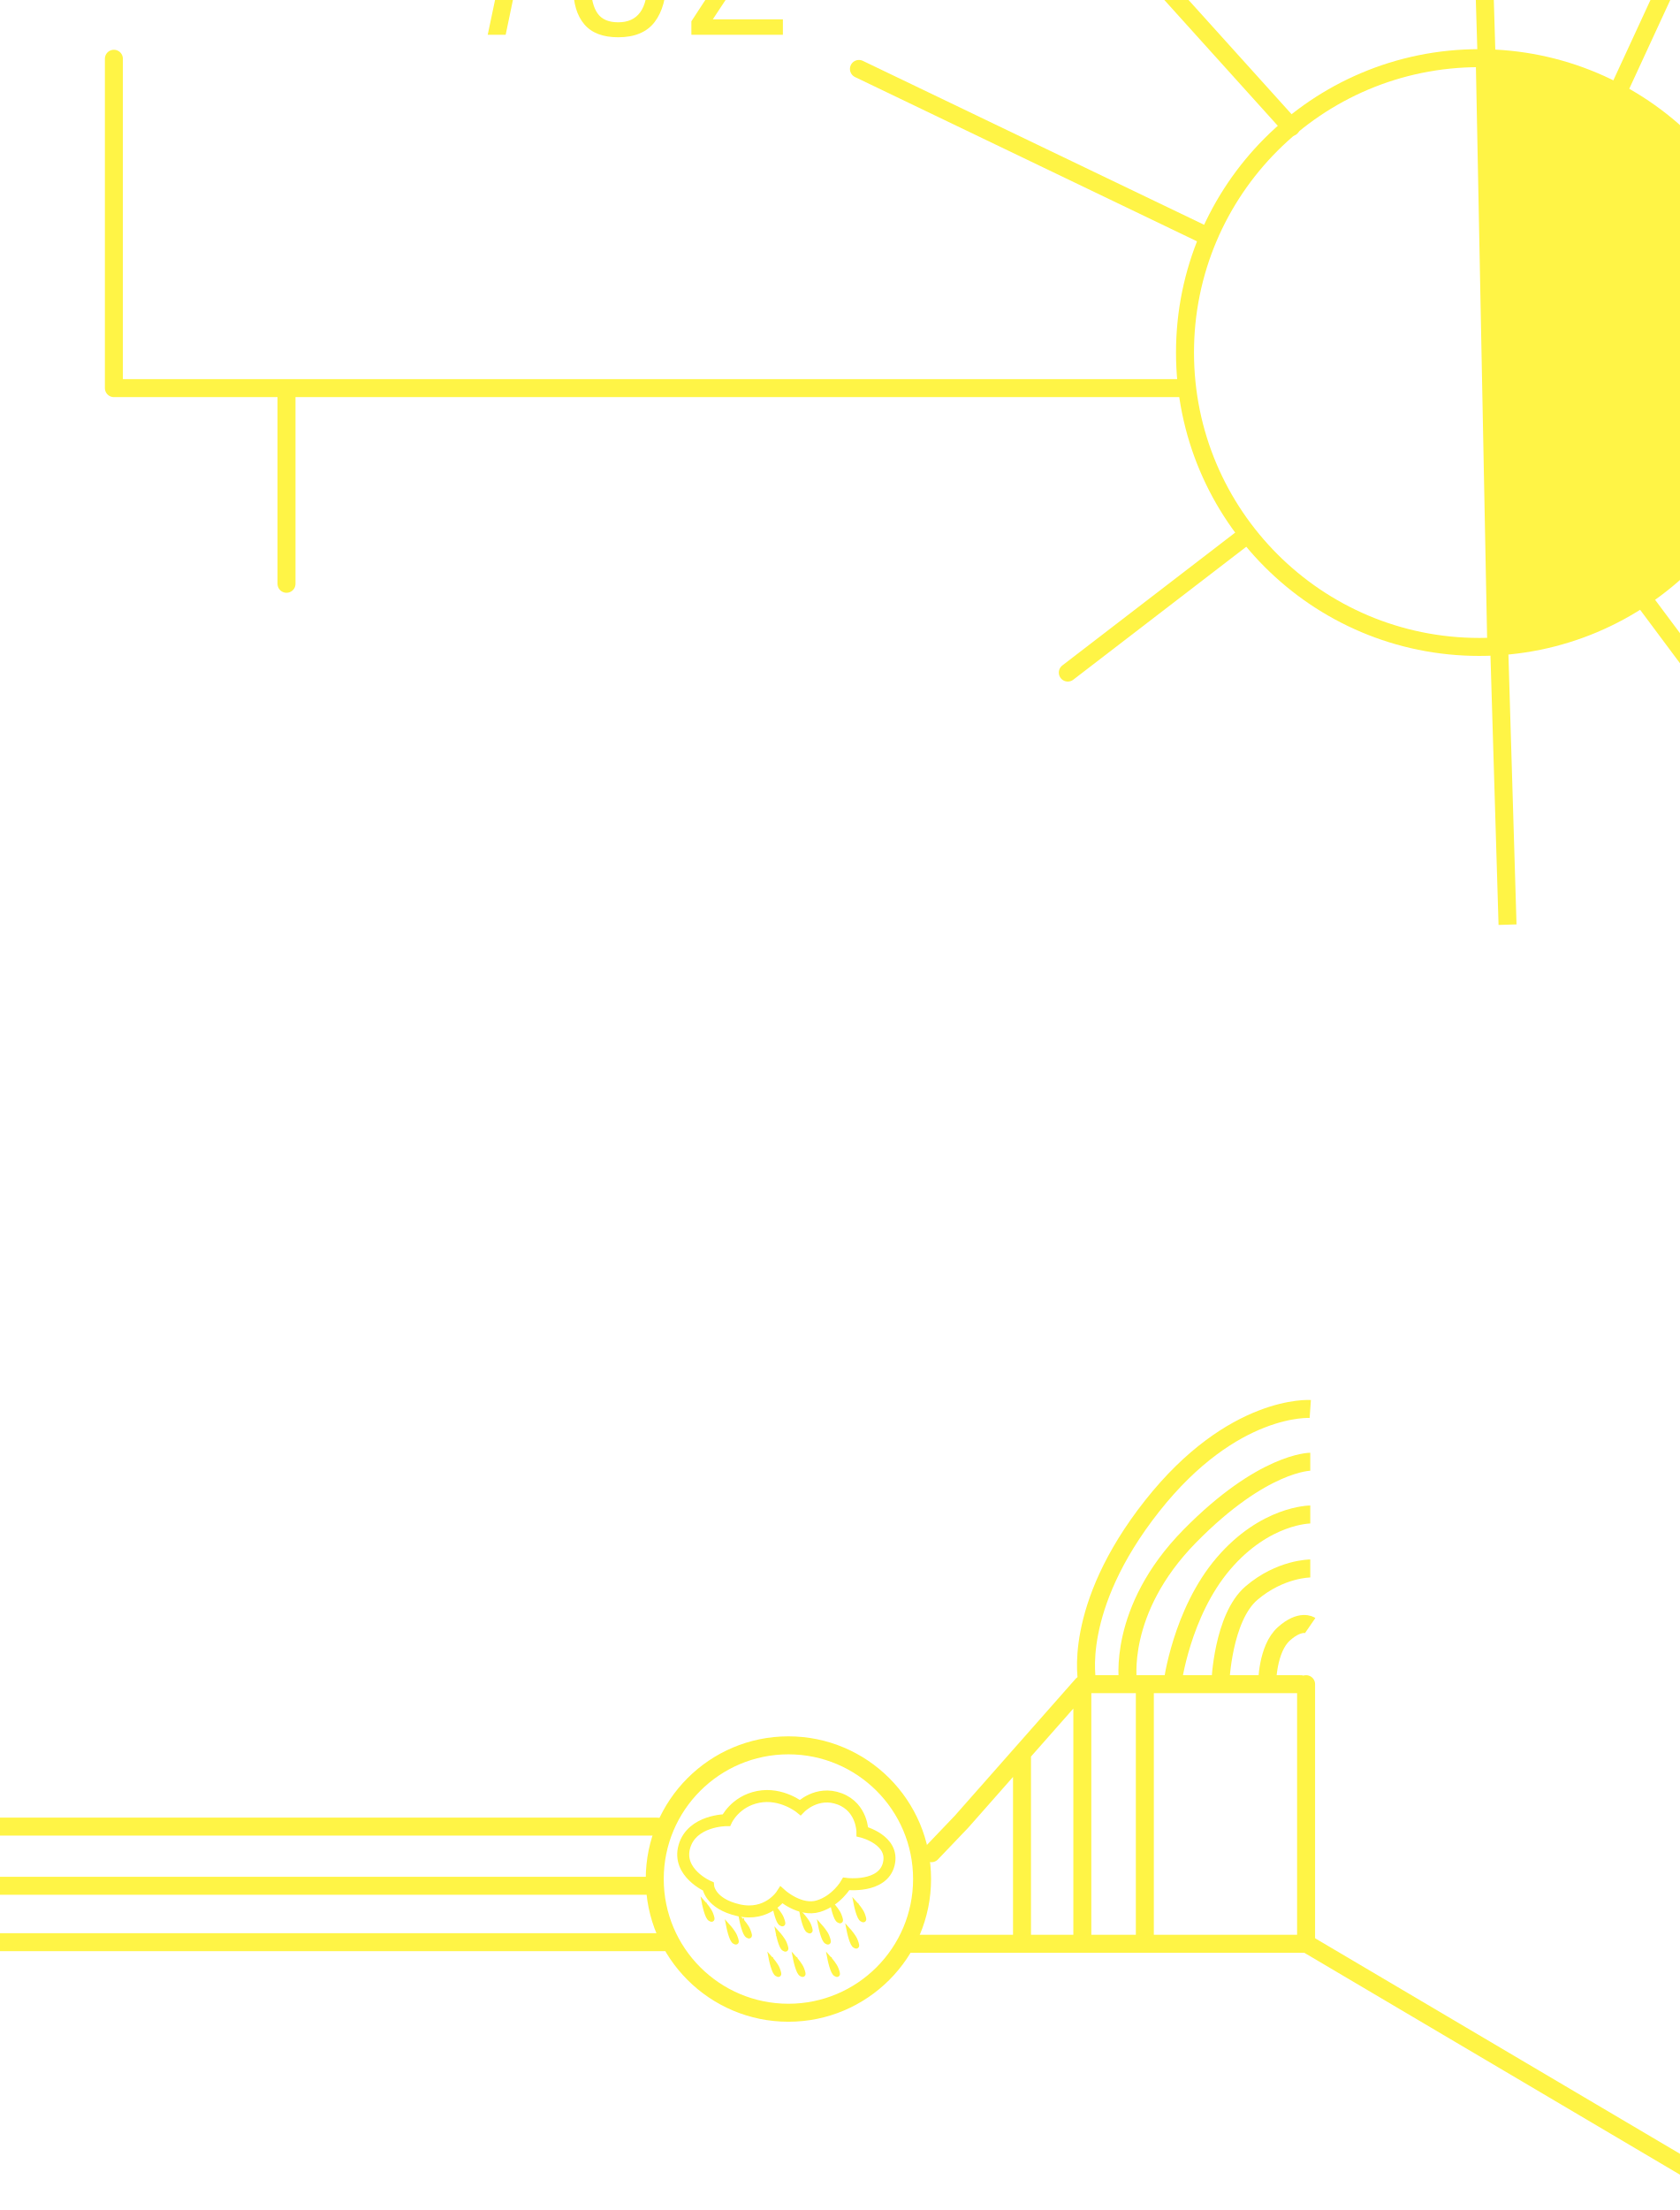
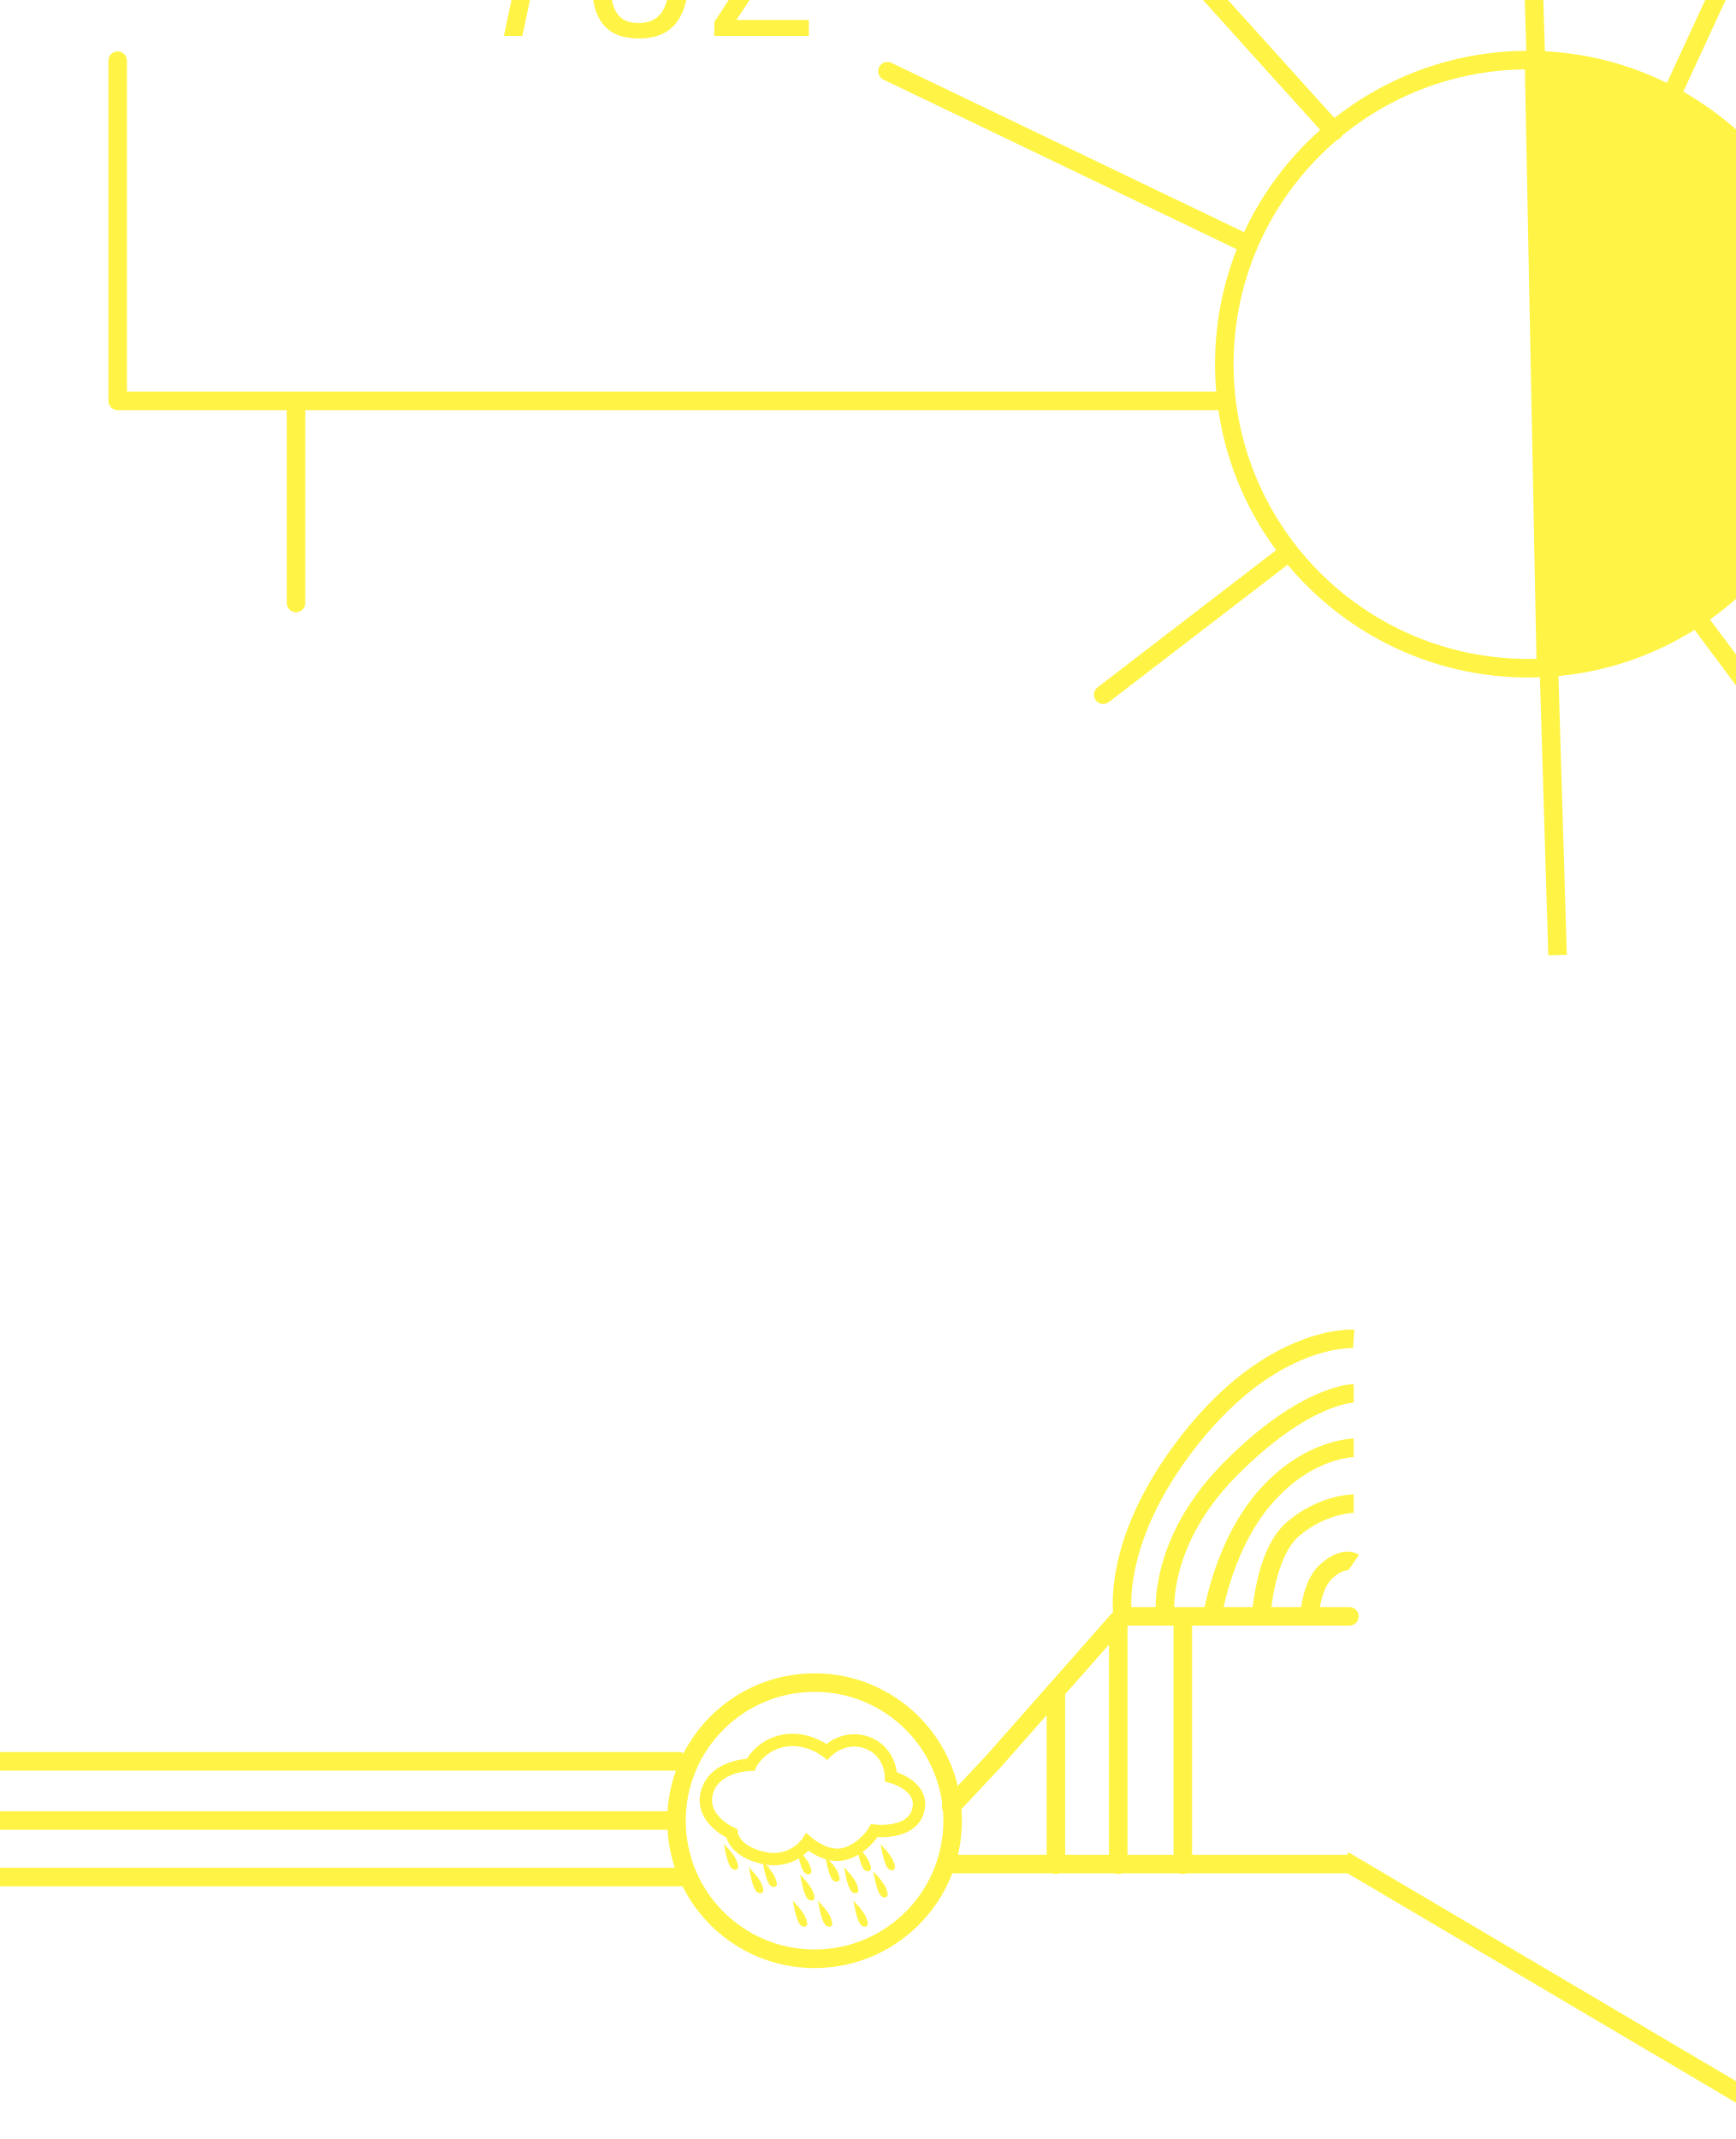
- <svg xmlns="http://www.w3.org/2000/svg" width="1401" height="1843" viewBox="0 0 1401 1843" fill="none">
-   <circle cx="657.672" cy="1567" r="111.5" stroke="#FFF446" stroke-width="15" />
-   <path d="M777 1545.44L802.217 1519.04L852.535 1462.02M852.535 1462.02V1619M852.535 1462.02L902.854 1405V1619M955 1405V1619" stroke="#FFF446" stroke-width="15" stroke-linecap="round" stroke-linejoin="round" />
-   <path d="M0 1523.29L548.328 1523.29M1.63136e-07 1572.62L539.819 1572.62M-6.96764e-07 1619.65L554 1619.66" stroke="#FFF446" stroke-width="15" stroke-linecap="round" stroke-linejoin="round" />
-   <path d="M1085 1618L1455 1836.5" stroke="#FFF446" stroke-width="15" />
+ <svg xmlns="http://www.w3.org/2000/svg" width="1401" height="1727" viewBox="0 0 1401 1727" fill="none">
+   <circle cx="657.672" cy="1470" r="111.5" stroke="#FFF446" stroke-width="15" />
+   <path d="M768 1458.5L802.217 1422.04L852.535 1365.02M852.535 1365.02V1505.5M852.535 1365.02L902.854 1308V1505.5M955 1308V1505.5" stroke="#FFF446" stroke-width="15" stroke-linecap="round" stroke-linejoin="round" />
+   <path d="M0 1422.09L548.328 1422.09M1.63136e-07 1469.89L539.819 1469.89M-6.96763e-07 1515.47L554 1515.47" stroke="#FFF446" stroke-width="15" stroke-linecap="round" stroke-linejoin="round" />
+   <path d="M1085 1502L1455 1720.5" stroke="#FFF446" stroke-width="15" />
  <path d="M439.708 -127.208H388.748V-139.48H455.308V-131.992L421.82 29H406.844L439.708 -127.208ZM515.699 31.08C502.942 31.08 493.513 27.475 487.411 20.264C481.31 13.053 478.259 3 478.259 -9.896V-14.056H493.027V-10.52C493.166 -1.091 494.969 6.12 498.435 11.112C501.902 16.104 507.657 18.6 515.699 18.6C523.881 18.6 529.982 15.827 534.003 10.28C538.163 4.733 540.243 -4.28 540.243 -16.76C540.243 -40.056 531.854 -51.981 515.075 -52.536H510.915V-67.096H515.075C524.089 -67.096 530.537 -69.592 534.419 -74.584C538.302 -79.576 540.243 -87.757 540.243 -99.128C540.243 -108.557 538.51 -115.837 535.043 -120.968C531.577 -126.237 525.683 -128.872 517.363 -128.872C508.905 -128.872 502.734 -126.515 498.851 -121.8C495.107 -117.085 493.166 -109.667 493.027 -99.544V-96.632H478.259V-100.584C478.259 -127.624 491.225 -141.144 517.155 -141.144C530.051 -141.144 539.689 -137.331 546.067 -129.704C552.585 -122.216 555.843 -112.024 555.843 -99.128C555.843 -87.757 553.625 -78.744 549.187 -72.088C544.889 -65.571 539.065 -61.411 531.715 -59.608C538.649 -57.805 544.403 -53.368 548.979 -46.296C553.555 -39.224 555.843 -29.448 555.843 -16.968C555.843 -1.992 552.585 9.795 546.067 18.392C539.55 26.851 529.427 31.08 515.699 31.08ZM576.731 17.768L622.075 -51.704C622.63 -52.536 623.115 -53.299 623.531 -53.992C624.086 -54.685 624.502 -55.24 624.779 -55.656C630.464 -64.531 634.624 -72.019 637.259 -78.12C640.032 -84.221 641.419 -91.363 641.419 -99.544C641.419 -108.696 639.547 -115.768 635.803 -120.76C632.059 -125.891 626.443 -128.456 618.955 -128.456C609.248 -128.456 602.523 -125.336 598.779 -119.096C595.035 -112.995 593.163 -104.397 593.163 -93.304V-89.56H577.979V-93.72C577.979 -109.528 581.168 -121.384 587.547 -129.288C594.064 -137.192 604.326 -141.144 618.331 -141.144C630.811 -141.144 640.31 -137.4 646.827 -129.912C653.344 -122.563 656.603 -112.024 656.603 -98.296C656.603 -91.917 655.702 -85.885 653.899 -80.2C652.096 -74.515 649.878 -69.384 647.243 -64.808C644.747 -60.371 641.211 -54.616 636.635 -47.544L594.619 16.104H653.067V29H576.731V17.768Z" fill="#FFF446" />
  <circle cx="1234" cy="294" r="245.5" stroke="#FFF446" stroke-width="15" />
  <path d="M1240.77 545L1231 47L1313.08 59L1379.52 99L1418.6 139L1461.6 221L1487 391L1379.52 489L1330.66 521L1240.77 545Z" fill="#FFF446" />
-   <path d="M1077 106L653 -364M987 323.666H239M95 49V323.666H239M239 323.666V486.841M1085 1404.5H906.5M758.5 1621H1089.5V1404.5" stroke="#FFF446" stroke-width="15" stroke-linecap="round" stroke-linejoin="round" />
-   <path d="M700.44 1500.17C681.454 1493 667.53 1507.34 667.53 1507.34C667.53 1507.34 651.918 1494.69 632.51 1498.48C613.101 1502.28 605.928 1517.89 605.928 1517.89C605.928 1517.89 577.237 1517.89 570.908 1539.83C564.579 1561.77 590.738 1573.16 590.738 1573.16C590.738 1573.16 592.004 1587.51 616.054 1593C640.104 1598.48 651.918 1580.34 651.918 1580.34C651.918 1580.34 667.53 1594.26 682.719 1589.62C697.909 1584.98 705.926 1571.06 705.926 1571.06C705.926 1571.06 736.305 1574.85 741.368 1554.6C746.431 1534.35 719.427 1527.6 719.427 1527.6C719.427 1527.6 719.427 1507.34 700.44 1500.17Z" stroke="#FFF446" stroke-width="10" />
-   <path d="M587.785 1588.35L588.533 1587.69L586.079 1584.92L586.805 1588.55L587.785 1588.35ZM587.785 1588.35C588.533 1587.69 588.533 1587.69 588.533 1587.69L588.534 1587.69L588.535 1587.69L588.537 1587.7L588.547 1587.71L588.581 1587.75C588.611 1587.78 588.654 1587.83 588.709 1587.89C588.819 1588.02 588.976 1588.21 589.168 1588.44C589.552 1588.9 590.078 1589.55 590.644 1590.31C591.761 1591.81 593.098 1593.8 593.783 1595.59C594.408 1597.23 594.877 1598.6 595 1599.54C595.032 1599.78 595.047 1600.04 595.021 1600.29C594.996 1600.53 594.923 1600.84 594.713 1601.11C594.188 1601.81 593.381 1601.68 592.954 1601.54C592.151 1601.27 591.451 1600.85 590.79 1599.99C590.169 1599.18 589.6 1598.01 588.958 1596.3C588.306 1594.56 587.768 1592.62 587.395 1591.13C587.208 1590.38 587.061 1589.74 586.96 1589.28C586.91 1589.05 586.871 1588.87 586.845 1588.75C586.832 1588.68 586.822 1588.64 586.815 1588.6L586.807 1588.56L586.805 1588.55L586.805 1588.55L586.805 1588.55L586.805 1588.55C586.805 1588.55 586.805 1588.55 587.785 1588.35Z" fill="#FFF446" stroke="#FFF446" stroke-width="2" />
-   <path d="M608.037 1607.34L608.785 1606.68L606.331 1603.91L607.057 1607.54L608.037 1607.34ZM608.037 1607.34C608.785 1606.68 608.785 1606.68 608.785 1606.68L608.786 1606.68L608.787 1606.68L608.789 1606.68L608.798 1606.69L608.833 1606.73C608.863 1606.77 608.906 1606.82 608.961 1606.88C609.071 1607.01 609.228 1607.19 609.42 1607.42C609.804 1607.89 610.33 1608.54 610.896 1609.3C612.013 1610.8 613.35 1612.79 614.035 1614.58C614.66 1616.22 615.129 1617.59 615.252 1618.53C615.284 1618.77 615.299 1619.03 615.273 1619.27C615.248 1619.51 615.175 1619.82 614.965 1620.1C614.44 1620.79 613.633 1620.67 613.206 1620.53C612.403 1620.26 611.703 1619.83 611.042 1618.97C610.421 1618.17 609.852 1617 609.21 1615.29C608.558 1613.55 608.02 1611.61 607.647 1610.12C607.46 1609.37 607.313 1608.72 607.212 1608.27C607.162 1608.04 607.123 1607.86 607.097 1607.73C607.084 1607.67 607.074 1607.62 607.067 1607.59L607.059 1607.55L607.057 1607.54L607.057 1607.54L607.057 1607.54L607.057 1607.54C607.057 1607.54 607.057 1607.54 608.037 1607.34Z" fill="#FFF446" stroke="#FFF446" stroke-width="2" />
-   <path d="M619.008 1602.28L619.756 1601.61L617.302 1598.85L618.027 1602.47L619.008 1602.28ZM619.008 1602.28C619.756 1601.61 619.756 1601.61 619.756 1601.61L619.756 1601.62L619.757 1601.62L619.76 1601.62L619.769 1601.63L619.804 1601.67C619.833 1601.7 619.877 1601.75 619.931 1601.82C620.041 1601.94 620.199 1602.13 620.391 1602.36C620.775 1602.82 621.3 1603.48 621.867 1604.24C622.983 1605.73 624.321 1607.72 625.006 1609.52C625.631 1611.15 626.099 1612.53 626.223 1613.46C626.255 1613.71 626.27 1613.96 626.244 1614.21C626.218 1614.45 626.146 1614.76 625.936 1615.04C625.41 1615.73 624.604 1615.61 624.177 1615.46C623.374 1615.2 622.673 1614.77 622.013 1613.91C621.391 1613.1 620.822 1611.93 620.181 1610.22C619.529 1608.49 618.991 1606.54 618.618 1605.05C618.431 1604.3 618.283 1603.66 618.183 1603.21C618.133 1602.98 618.094 1602.8 618.068 1602.67C618.055 1602.61 618.045 1602.56 618.038 1602.53L618.03 1602.49L618.028 1602.48L618.027 1602.48L618.027 1602.47L618.027 1602.47C618.027 1602.47 618.027 1602.47 619.008 1602.28Z" fill="#FFF446" stroke="#FFF446" stroke-width="2" />
-   <path d="M646.855 1592.15L647.604 1591.49L645.15 1588.72L645.875 1592.35L646.855 1592.15ZM646.855 1592.15C647.604 1591.49 647.604 1591.49 647.604 1591.49L647.604 1591.49L647.605 1591.49L647.608 1591.49L647.617 1591.5L647.651 1591.54C647.681 1591.58 647.724 1591.63 647.779 1591.69C647.889 1591.82 648.046 1592 648.239 1592.23C648.623 1592.7 649.148 1593.35 649.714 1594.11C650.831 1595.61 652.168 1597.6 652.853 1599.39C653.478 1601.03 653.947 1602.4 654.07 1603.34C654.103 1603.58 654.118 1603.84 654.092 1604.08C654.066 1604.32 653.994 1604.63 653.784 1604.91C653.258 1605.6 652.452 1605.48 652.024 1605.34C651.222 1605.07 650.521 1604.64 649.86 1603.78C649.239 1602.98 648.67 1601.81 648.029 1600.1C647.377 1598.36 646.839 1596.42 646.465 1594.93C646.278 1594.18 646.131 1593.53 646.031 1593.08C645.98 1592.85 645.942 1592.67 645.915 1592.54C645.902 1592.48 645.892 1592.43 645.886 1592.4L645.878 1592.36L645.876 1592.35L645.875 1592.35L645.875 1592.35L645.875 1592.35C645.875 1592.35 645.875 1592.35 646.855 1592.15Z" fill="#FFF446" stroke="#FFF446" stroke-width="2" />
-   <path d="M669.641 1598.06L670.389 1597.4L667.935 1594.63L668.66 1598.26L669.641 1598.06ZM669.641 1598.06C670.389 1597.4 670.389 1597.4 670.389 1597.4L670.389 1597.4L670.39 1597.4L670.393 1597.4L670.402 1597.41L670.436 1597.45C670.466 1597.48 670.509 1597.53 670.564 1597.6C670.674 1597.73 670.831 1597.91 671.024 1598.14C671.408 1598.6 671.933 1599.26 672.5 1600.02C673.616 1601.51 674.954 1603.5 675.638 1605.3C676.263 1606.93 676.732 1608.31 676.855 1609.24C676.888 1609.49 676.903 1609.74 676.877 1609.99C676.851 1610.23 676.779 1610.54 676.569 1610.82C676.043 1611.51 675.237 1611.39 674.81 1611.24C674.007 1610.98 673.306 1610.55 672.645 1609.69C672.024 1608.88 671.455 1607.71 670.814 1606C670.162 1604.27 669.624 1602.33 669.251 1600.83C669.063 1600.08 668.916 1599.44 668.816 1598.99C668.765 1598.76 668.727 1598.58 668.701 1598.45C668.687 1598.39 668.677 1598.34 668.671 1598.31L668.663 1598.27L668.661 1598.26L668.66 1598.26L668.66 1598.26L668.66 1598.26C668.66 1598.26 668.66 1598.26 669.641 1598.06Z" fill="#FFF446" stroke="#FFF446" stroke-width="2" />
-   <path d="M694.955 1589.62L695.703 1588.96L693.249 1586.19L693.974 1589.82L694.955 1589.62ZM694.955 1589.62C695.703 1588.96 695.703 1588.96 695.703 1588.96L695.704 1588.96L695.704 1588.96L695.707 1588.96L695.716 1588.97L695.751 1589.01C695.781 1589.04 695.824 1589.09 695.879 1589.16C695.989 1589.29 696.146 1589.47 696.338 1589.7C696.722 1590.17 697.248 1590.82 697.814 1591.58C698.931 1593.07 700.268 1595.07 700.953 1596.86C701.578 1598.49 702.047 1599.87 702.17 1600.8C702.202 1601.05 702.217 1601.3 702.191 1601.55C702.166 1601.79 702.093 1602.1 701.883 1602.38C701.358 1603.07 700.551 1602.95 700.124 1602.8C699.321 1602.54 698.621 1602.11 697.96 1601.25C697.339 1600.45 696.77 1599.28 696.128 1597.57C695.476 1595.83 694.938 1593.89 694.565 1592.39C694.378 1591.65 694.231 1591 694.13 1590.55C694.08 1590.32 694.041 1590.14 694.015 1590.01C694.002 1589.95 693.992 1589.9 693.985 1589.87L693.977 1589.83L693.975 1589.82L693.975 1589.82L693.975 1589.82L693.975 1589.82C693.975 1589.82 693.974 1589.82 694.955 1589.62Z" fill="#FFF446" stroke="#FFF446" stroke-width="2" />
-   <path d="M714.365 1588.78L715.113 1588.11L712.659 1585.35L713.385 1588.97L714.365 1588.78ZM714.365 1588.78C715.113 1588.11 715.113 1588.11 715.114 1588.11L715.114 1588.11L715.115 1588.11L715.117 1588.12L715.127 1588.13L715.161 1588.17C715.191 1588.2 715.234 1588.25 715.289 1588.31C715.399 1588.44 715.556 1588.63 715.748 1588.86C716.132 1589.32 716.658 1589.97 717.224 1590.73C718.341 1592.23 719.678 1594.22 720.363 1596.01C720.988 1597.65 721.457 1599.03 721.58 1599.96C721.612 1600.21 721.627 1600.46 721.601 1600.71C721.576 1600.95 721.503 1601.26 721.293 1601.53C720.768 1602.23 719.961 1602.1 719.534 1601.96C718.731 1601.69 718.031 1601.27 717.37 1600.41C716.749 1599.6 716.18 1598.43 715.539 1596.72C714.886 1594.98 714.348 1593.04 713.975 1591.55C713.788 1590.8 713.641 1590.16 713.54 1589.7C713.49 1589.48 713.451 1589.29 713.425 1589.17C713.412 1589.11 713.402 1589.06 713.395 1589.02L713.388 1588.99L713.385 1588.98L713.385 1588.97L713.385 1588.97L713.385 1588.97C713.385 1588.97 713.385 1588.97 714.365 1588.78Z" fill="#FFF446" stroke="#FFF446" stroke-width="2" />
-   <path d="M708.457 1610.72L709.205 1610.05L706.751 1607.29L707.476 1610.91L708.457 1610.72ZM708.457 1610.72C709.205 1610.05 709.205 1610.05 709.205 1610.05L709.206 1610.05L709.206 1610.05L709.209 1610.06L709.218 1610.07L709.253 1610.11C709.283 1610.14 709.326 1610.19 709.381 1610.26C709.491 1610.38 709.648 1610.57 709.84 1610.8C710.224 1611.26 710.749 1611.92 711.316 1612.67C712.432 1614.17 713.77 1616.16 714.455 1617.95C715.08 1619.59 715.548 1620.97 715.672 1621.9C715.704 1622.15 715.719 1622.4 715.693 1622.65C715.668 1622.89 715.595 1623.2 715.385 1623.48C714.86 1624.17 714.053 1624.04 713.626 1623.9C712.823 1623.63 712.122 1623.21 711.462 1622.35C710.841 1621.54 710.272 1620.37 709.63 1618.66C708.978 1616.92 708.44 1614.98 708.067 1613.49C707.88 1612.74 707.733 1612.1 707.632 1611.64C707.582 1611.42 707.543 1611.23 707.517 1611.11C707.504 1611.05 707.494 1611 707.487 1610.97L707.479 1610.93L707.477 1610.92L707.477 1610.91L707.477 1610.91L707.476 1610.91C707.476 1610.91 707.476 1610.91 708.457 1610.72Z" fill="#FFF446" stroke="#FFF446" stroke-width="2" />
-   <path d="M684.83 1607.34L685.578 1606.68L683.124 1603.91L683.849 1607.54L684.83 1607.34ZM684.83 1607.34C685.578 1606.68 685.578 1606.68 685.578 1606.68L685.579 1606.68L685.579 1606.68L685.582 1606.68L685.591 1606.69L685.626 1606.73C685.656 1606.77 685.699 1606.82 685.754 1606.88C685.864 1607.01 686.021 1607.19 686.213 1607.42C686.597 1607.89 687.123 1608.54 687.689 1609.3C688.806 1610.8 690.143 1612.79 690.828 1614.58C691.453 1616.22 691.922 1617.59 692.045 1618.53C692.077 1618.77 692.092 1619.03 692.066 1619.27C692.041 1619.51 691.968 1619.82 691.758 1620.1C691.233 1620.79 690.426 1620.67 689.999 1620.53C689.196 1620.26 688.496 1619.83 687.835 1618.97C687.214 1618.17 686.645 1617 686.003 1615.29C685.351 1613.55 684.813 1611.61 684.44 1610.12C684.253 1609.37 684.106 1608.72 684.005 1608.27C683.955 1608.04 683.916 1607.86 683.89 1607.73C683.877 1607.67 683.867 1607.62 683.86 1607.59L683.852 1607.55L683.85 1607.54L683.85 1607.54L683.85 1607.54L683.85 1607.54C683.85 1607.54 683.849 1607.54 684.83 1607.34Z" fill="#FFF446" stroke="#FFF446" stroke-width="2" />
-   <path d="M692.424 1634.35L693.172 1633.68L690.718 1630.91L691.443 1634.54L692.424 1634.35ZM692.424 1634.35C693.172 1633.68 693.172 1633.68 693.172 1633.68L693.172 1633.68L693.173 1633.68L693.176 1633.69L693.185 1633.7L693.22 1633.74C693.249 1633.77 693.293 1633.82 693.348 1633.88C693.457 1634.01 693.615 1634.2 693.807 1634.43C694.191 1634.89 694.716 1635.54 695.283 1636.3C696.399 1637.8 697.737 1639.79 698.422 1641.58C699.047 1643.22 699.515 1644.59 699.639 1645.53C699.671 1645.77 699.686 1646.03 699.66 1646.28C699.634 1646.52 699.562 1646.83 699.352 1647.1C698.826 1647.8 698.02 1647.67 697.593 1647.53C696.79 1647.26 696.089 1646.84 695.429 1645.98C694.807 1645.17 694.238 1644 693.597 1642.29C692.945 1640.55 692.407 1638.61 692.034 1637.12C691.847 1636.37 691.699 1635.73 691.599 1635.27C691.549 1635.04 691.51 1634.86 691.484 1634.74C691.471 1634.68 691.461 1634.63 691.454 1634.59L691.446 1634.56L691.444 1634.55L691.444 1634.54L691.443 1634.54L691.443 1634.54C691.443 1634.54 691.443 1634.54 692.424 1634.35Z" fill="#FFF446" stroke="#FFF446" stroke-width="2" />
-   <path d="M663.732 1634.35L664.481 1633.68L662.027 1630.91L662.752 1634.54L663.732 1634.35ZM663.732 1634.35C664.481 1633.68 664.481 1633.68 664.481 1633.68L664.481 1633.68L664.482 1633.68L664.484 1633.69L664.494 1633.7L664.528 1633.74C664.558 1633.77 664.601 1633.82 664.656 1633.88C664.766 1634.01 664.923 1634.2 665.115 1634.43C665.499 1634.89 666.025 1635.54 666.591 1636.3C667.708 1637.8 669.045 1639.79 669.73 1641.58C670.355 1643.22 670.824 1644.59 670.947 1645.53C670.979 1645.77 670.995 1646.03 670.968 1646.28C670.943 1646.52 670.871 1646.83 670.661 1647.1C670.135 1647.8 669.329 1647.67 668.901 1647.53C668.099 1647.26 667.398 1646.84 666.737 1645.98C666.116 1645.17 665.547 1644 664.906 1642.29C664.254 1640.55 663.715 1638.61 663.342 1637.12C663.155 1636.37 663.008 1635.73 662.908 1635.27C662.857 1635.04 662.819 1634.86 662.792 1634.74C662.779 1634.68 662.769 1634.63 662.762 1634.59L662.755 1634.56L662.753 1634.55L662.752 1634.54L662.752 1634.54L662.752 1634.54C662.752 1634.54 662.752 1634.54 663.732 1634.35Z" fill="#FFF446" stroke="#FFF446" stroke-width="2" />
-   <path d="M649.387 1613.25L650.135 1612.58L647.681 1609.82L648.406 1613.44L649.387 1613.25ZM649.387 1613.25C650.135 1612.58 650.135 1612.59 650.135 1612.59L650.135 1612.59L650.136 1612.59L650.139 1612.59L650.148 1612.6L650.183 1612.64C650.212 1612.67 650.255 1612.72 650.31 1612.79C650.42 1612.91 650.578 1613.1 650.77 1613.33C651.154 1613.79 651.679 1614.45 652.246 1615.21C653.362 1616.7 654.7 1618.69 655.385 1620.49C656.009 1622.12 656.478 1623.5 656.602 1624.43C656.634 1624.68 656.649 1624.93 656.623 1625.18C656.597 1625.42 656.525 1625.73 656.315 1626.01C655.789 1626.7 654.983 1626.58 654.556 1626.43C653.753 1626.17 653.052 1625.74 652.392 1624.88C651.77 1624.07 651.201 1622.9 650.56 1621.19C649.908 1619.46 649.37 1617.51 648.997 1616.02C648.809 1615.27 648.662 1614.63 648.562 1614.18C648.512 1613.95 648.473 1613.77 648.447 1613.64C648.434 1613.58 648.424 1613.53 648.417 1613.5L648.409 1613.46L648.407 1613.45L648.406 1613.45L648.406 1613.45L648.406 1613.44C648.406 1613.44 648.406 1613.44 649.387 1613.25Z" fill="#FFF446" stroke="#FFF446" stroke-width="2" />
-   <path d="M643.48 1634.35L644.229 1633.68L641.775 1630.91L642.5 1634.54L643.48 1634.35ZM643.48 1634.35C644.229 1633.68 644.229 1633.68 644.229 1633.68L644.229 1633.68L644.23 1633.68L644.233 1633.69L644.242 1633.7L644.276 1633.74C644.306 1633.77 644.349 1633.82 644.404 1633.88C644.514 1634.01 644.671 1634.2 644.864 1634.43C645.248 1634.89 645.773 1635.54 646.339 1636.3C647.456 1637.8 648.793 1639.79 649.478 1641.58C650.103 1643.22 650.572 1644.59 650.695 1645.53C650.728 1645.77 650.743 1646.03 650.717 1646.28C650.691 1646.52 650.619 1646.83 650.409 1647.1C649.883 1647.8 649.077 1647.67 648.649 1647.53C647.847 1647.26 647.146 1646.84 646.485 1645.98C645.864 1645.17 645.295 1644 644.654 1642.29C644.002 1640.55 643.464 1638.61 643.09 1637.12C642.903 1636.37 642.756 1635.73 642.656 1635.27C642.605 1635.04 642.567 1634.86 642.54 1634.74C642.527 1634.68 642.517 1634.63 642.511 1634.59L642.503 1634.56L642.501 1634.55L642.5 1634.54L642.5 1634.54L642.5 1634.54C642.5 1634.54 642.5 1634.54 643.48 1634.35Z" fill="#FFF446" stroke="#FFF446" stroke-width="2" />
+   <path d="M1077 106L653 -364M987 323.666H239M95 49V323.666H239M239 323.666V486.841M1089.5 1505H764.5M1089.5 1305H911" stroke="#FFF446" stroke-width="15" stroke-linecap="round" stroke-linejoin="round" />
+   <path d="M700.44 1407.17C681.454 1400 667.53 1414.34 667.53 1414.34C667.53 1414.34 651.918 1401.69 632.51 1405.48C613.101 1409.28 605.928 1424.89 605.928 1424.89C605.928 1424.89 577.237 1424.89 570.908 1446.83C564.579 1468.77 590.738 1480.16 590.738 1480.16C590.738 1480.16 592.004 1494.51 616.054 1500C640.104 1505.48 651.918 1487.34 651.918 1487.34C651.918 1487.34 667.53 1501.26 682.719 1496.62C697.909 1491.98 705.926 1478.06 705.926 1478.06C705.926 1478.06 736.305 1481.85 741.368 1461.6C746.431 1441.35 719.427 1434.6 719.427 1434.6C719.427 1434.6 719.427 1414.34 700.44 1407.17Z" stroke="#FFF446" stroke-width="10" />
+   <path d="M587.784 1495.35L588.532 1494.69L586.078 1491.92L586.804 1495.55L587.784 1495.35ZM587.784 1495.35C588.532 1494.69 588.532 1494.69 588.532 1494.69L588.533 1494.69L588.534 1494.69L588.536 1494.7L588.546 1494.71L588.58 1494.75C588.61 1494.78 588.653 1494.83 588.708 1494.89C588.818 1495.02 588.975 1495.21 589.167 1495.44C589.551 1495.9 590.077 1496.55 590.643 1497.31C591.76 1498.81 593.097 1500.8 593.782 1502.59C594.407 1504.23 594.876 1505.6 594.999 1506.54C595.031 1506.78 595.046 1507.04 595.02 1507.29C594.995 1507.53 594.922 1507.84 594.712 1508.11C594.187 1508.81 593.38 1508.68 592.953 1508.54C592.15 1508.27 591.45 1507.85 590.789 1506.99C590.168 1506.18 589.599 1505.01 588.958 1503.3C588.305 1501.56 587.767 1499.62 587.394 1498.13C587.207 1497.38 587.06 1496.74 586.959 1496.28C586.909 1496.05 586.87 1495.87 586.844 1495.75C586.831 1495.68 586.821 1495.64 586.814 1495.6L586.806 1495.56L586.804 1495.55L586.804 1495.55L586.804 1495.55L586.804 1495.55C586.804 1495.55 586.804 1495.55 587.784 1495.35Z" fill="#FFF446" stroke="#FFF446" stroke-width="2" />
+   <path d="M608.037 1514.34L608.785 1513.68L606.331 1510.91L607.057 1514.54L608.037 1514.34ZM608.037 1514.34C608.785 1513.68 608.785 1513.68 608.785 1513.68L608.786 1513.68L608.787 1513.68L608.789 1513.68L608.798 1513.69L608.833 1513.73C608.863 1513.77 608.906 1513.82 608.961 1513.88C609.071 1514.01 609.228 1514.19 609.42 1514.42C609.804 1514.89 610.33 1515.54 610.896 1516.3C612.013 1517.8 613.35 1519.79 614.035 1521.58C614.66 1523.22 615.129 1524.59 615.252 1525.53C615.284 1525.77 615.299 1526.03 615.273 1526.27C615.248 1526.51 615.175 1526.82 614.965 1527.1C614.44 1527.79 613.633 1527.67 613.206 1527.53C612.403 1527.26 611.703 1526.83 611.042 1525.97C610.421 1525.17 609.852 1524 609.21 1522.29C608.558 1520.55 608.02 1518.61 607.647 1517.12C607.46 1516.37 607.313 1515.72 607.212 1515.27C607.162 1515.04 607.123 1514.86 607.097 1514.73C607.084 1514.67 607.074 1514.62 607.067 1514.59L607.059 1514.55L607.057 1514.54L607.057 1514.54L607.057 1514.54L607.057 1514.54C607.057 1514.54 607.057 1514.54 608.037 1514.34Z" fill="#FFF446" stroke="#FFF446" stroke-width="2" />
+   <path d="M619.007 1509.28L619.755 1508.61L617.301 1505.85L618.026 1509.47L619.007 1509.28ZM619.007 1509.28C619.755 1508.61 619.755 1508.61 619.755 1508.61L619.755 1508.62L619.756 1508.62L619.759 1508.62L619.768 1508.63L619.803 1508.67C619.832 1508.7 619.876 1508.75 619.931 1508.82C620.04 1508.94 620.198 1509.13 620.39 1509.36C620.774 1509.82 621.299 1510.48 621.866 1511.24C622.982 1512.73 624.32 1514.72 625.005 1516.52C625.63 1518.15 626.098 1519.53 626.222 1520.46C626.254 1520.71 626.269 1520.96 626.243 1521.21C626.218 1521.45 626.145 1521.76 625.935 1522.04C625.409 1522.73 624.603 1522.61 624.176 1522.46C623.373 1522.2 622.672 1521.77 622.012 1520.91C621.39 1520.1 620.821 1518.93 620.18 1517.22C619.528 1515.49 618.99 1513.54 618.617 1512.05C618.43 1511.3 618.282 1510.66 618.182 1510.21C618.132 1509.98 618.093 1509.8 618.067 1509.67C618.054 1509.61 618.044 1509.56 618.037 1509.53L618.029 1509.49L618.027 1509.48L618.027 1509.48L618.026 1509.47L618.026 1509.47C618.026 1509.47 618.026 1509.47 619.007 1509.28Z" fill="#FFF446" stroke="#FFF446" stroke-width="2" />
+   <path d="M646.854 1499.15L647.603 1498.49L645.149 1495.72L645.874 1499.35L646.854 1499.15ZM646.854 1499.15C647.603 1498.49 647.603 1498.49 647.603 1498.49L647.603 1498.49L647.604 1498.49L647.607 1498.49L647.616 1498.5L647.65 1498.54C647.68 1498.58 647.723 1498.63 647.778 1498.69C647.888 1498.82 648.045 1499 648.238 1499.23C648.622 1499.7 649.147 1500.35 649.713 1501.11C650.83 1502.61 652.167 1504.6 652.852 1506.39C653.477 1508.03 653.946 1509.4 654.069 1510.34C654.102 1510.58 654.117 1510.84 654.091 1511.08C654.065 1511.32 653.993 1511.63 653.783 1511.91C653.257 1512.6 652.451 1512.48 652.023 1512.34C651.221 1512.07 650.52 1511.64 649.859 1510.78C649.238 1509.98 648.669 1508.81 648.028 1507.1C647.376 1505.36 646.838 1503.42 646.465 1501.93C646.277 1501.18 646.13 1500.53 646.03 1500.08C645.979 1499.85 645.941 1499.67 645.914 1499.54C645.901 1499.48 645.891 1499.43 645.885 1499.4L645.877 1499.36L645.875 1499.35L645.874 1499.35L645.874 1499.35L645.874 1499.35C645.874 1499.35 645.874 1499.35 646.854 1499.15Z" fill="#FFF446" stroke="#FFF446" stroke-width="2" />
+   <path d="M669.639 1505.06L670.387 1504.4L667.933 1501.63L668.658 1505.26L669.639 1505.06ZM669.639 1505.06C670.387 1504.4 670.387 1504.4 670.387 1504.4L670.387 1504.4L670.388 1504.4L670.391 1504.4L670.4 1504.41L670.434 1504.45C670.464 1504.48 670.507 1504.53 670.562 1504.6C670.672 1504.73 670.83 1504.91 671.022 1505.14C671.406 1505.6 671.931 1506.26 672.498 1507.02C673.614 1508.51 674.952 1510.5 675.636 1512.3C676.261 1513.93 676.73 1515.31 676.854 1516.24C676.886 1516.49 676.901 1516.74 676.875 1516.99C676.849 1517.23 676.777 1517.54 676.567 1517.82C676.041 1518.51 675.235 1518.39 674.808 1518.24C674.005 1517.98 673.304 1517.55 672.643 1516.69C672.022 1515.88 671.453 1514.71 670.812 1513C670.16 1511.27 669.622 1509.33 669.249 1507.83C669.061 1507.08 668.914 1506.44 668.814 1505.99C668.764 1505.76 668.725 1505.58 668.699 1505.45C668.686 1505.39 668.676 1505.34 668.669 1505.31L668.661 1505.27L668.659 1505.26L668.658 1505.26L668.658 1505.26L668.658 1505.26C668.658 1505.26 668.658 1505.26 669.639 1505.06Z" fill="#FFF446" stroke="#FFF446" stroke-width="2" />
+   <path d="M694.955 1496.62L695.703 1495.96L693.249 1493.19L693.974 1496.82L694.955 1496.62ZM694.955 1496.62C695.703 1495.96 695.703 1495.96 695.703 1495.96L695.704 1495.96L695.704 1495.96L695.707 1495.96L695.716 1495.97L695.751 1496.01C695.781 1496.04 695.824 1496.09 695.879 1496.16C695.989 1496.29 696.146 1496.47 696.338 1496.7C696.722 1497.17 697.248 1497.82 697.814 1498.58C698.931 1500.07 700.268 1502.07 700.953 1503.86C701.578 1505.49 702.047 1506.87 702.17 1507.8C702.202 1508.05 702.217 1508.3 702.191 1508.55C702.166 1508.79 702.093 1509.1 701.883 1509.38C701.358 1510.07 700.551 1509.95 700.124 1509.8C699.321 1509.54 698.621 1509.11 697.96 1508.25C697.339 1507.45 696.77 1506.28 696.128 1504.57C695.476 1502.83 694.938 1500.89 694.565 1499.39C694.378 1498.65 694.231 1498 694.13 1497.55C694.08 1497.32 694.041 1497.14 694.015 1497.01C694.002 1496.95 693.992 1496.9 693.985 1496.87L693.977 1496.83L693.975 1496.82L693.975 1496.82L693.975 1496.82L693.975 1496.82C693.975 1496.82 693.974 1496.82 694.955 1496.62Z" fill="#FFF446" stroke="#FFF446" stroke-width="2" />
+   <path d="M714.363 1495.78L715.111 1495.11L712.657 1492.35L713.383 1495.97L714.363 1495.78ZM714.363 1495.78C715.111 1495.11 715.111 1495.11 715.112 1495.11L715.112 1495.11L715.113 1495.11L715.115 1495.12L715.125 1495.13L715.159 1495.17C715.189 1495.2 715.232 1495.25 715.287 1495.31C715.397 1495.44 715.554 1495.63 715.746 1495.86C716.13 1496.32 716.656 1496.97 717.222 1497.73C718.339 1499.23 719.676 1501.22 720.361 1503.01C720.986 1504.65 721.455 1506.03 721.578 1506.96C721.61 1507.21 721.625 1507.46 721.599 1507.71C721.574 1507.95 721.502 1508.26 721.291 1508.53C720.766 1509.23 719.959 1509.1 719.532 1508.96C718.729 1508.69 718.029 1508.27 717.368 1507.41C716.747 1506.6 716.178 1505.43 715.537 1503.72C714.884 1501.98 714.346 1500.04 713.973 1498.55C713.786 1497.8 713.639 1497.16 713.538 1496.7C713.488 1496.48 713.449 1496.29 713.423 1496.17C713.41 1496.11 713.4 1496.06 713.393 1496.02L713.386 1495.99L713.384 1495.98L713.383 1495.97L713.383 1495.97L713.383 1495.97C713.383 1495.97 713.383 1495.97 714.363 1495.78Z" fill="#FFF446" stroke="#FFF446" stroke-width="2" />
+   <path d="M708.457 1517.72L709.205 1517.05L706.751 1514.29L707.476 1517.91L708.457 1517.72ZM708.457 1517.72C709.205 1517.05 709.205 1517.05 709.205 1517.05L709.206 1517.05L709.206 1517.05L709.209 1517.06L709.218 1517.07L709.253 1517.11C709.283 1517.14 709.326 1517.19 709.381 1517.26C709.491 1517.38 709.648 1517.57 709.84 1517.8C710.224 1518.26 710.749 1518.92 711.316 1519.67C712.432 1521.17 713.77 1523.16 714.455 1524.95C715.08 1526.59 715.548 1527.97 715.672 1528.9C715.704 1529.15 715.719 1529.4 715.693 1529.65C715.668 1529.89 715.595 1530.2 715.385 1530.48C714.86 1531.17 714.053 1531.04 713.626 1530.9C712.823 1530.63 712.122 1530.21 711.462 1529.35C710.841 1528.54 710.272 1527.37 709.63 1525.66C708.978 1523.92 708.44 1521.98 708.067 1520.49C707.88 1519.74 707.733 1519.1 707.632 1518.64C707.582 1518.42 707.543 1518.23 707.517 1518.11C707.504 1518.05 707.494 1518 707.487 1517.97L707.479 1517.93L707.477 1517.92L707.477 1517.91L707.477 1517.91L707.476 1517.91C707.476 1517.91 707.476 1517.91 708.457 1517.72Z" fill="#FFF446" stroke="#FFF446" stroke-width="2" />
+   <path d="M684.828 1514.34L685.576 1513.68L683.122 1510.91L683.848 1514.54L684.828 1514.34ZM684.828 1514.34C685.576 1513.68 685.576 1513.68 685.576 1513.68L685.577 1513.68L685.578 1513.68L685.58 1513.68L685.59 1513.69L685.624 1513.73C685.654 1513.77 685.697 1513.82 685.752 1513.88C685.862 1514.01 686.019 1514.19 686.211 1514.42C686.595 1514.89 687.121 1515.54 687.687 1516.3C688.804 1517.8 690.141 1519.79 690.826 1521.58C691.451 1523.22 691.92 1524.59 692.043 1525.53C692.075 1525.77 692.09 1526.03 692.064 1526.27C692.039 1526.51 691.966 1526.82 691.756 1527.1C691.231 1527.79 690.424 1527.67 689.997 1527.53C689.194 1527.26 688.494 1526.83 687.833 1525.97C687.212 1525.17 686.643 1524 686.001 1522.29C685.349 1520.55 684.811 1518.61 684.438 1517.12C684.251 1516.37 684.104 1515.72 684.003 1515.27C683.953 1515.04 683.914 1514.86 683.888 1514.73C683.875 1514.67 683.865 1514.62 683.858 1514.59L683.85 1514.55L683.848 1514.54L683.848 1514.54L683.848 1514.54L683.848 1514.54C683.848 1514.54 683.848 1514.54 684.828 1514.34Z" fill="#FFF446" stroke="#FFF446" stroke-width="2" />
+   <path d="M692.423 1541.35L693.171 1540.68L690.717 1537.91L691.442 1541.54L692.423 1541.35ZM692.423 1541.35C693.171 1540.68 693.171 1540.68 693.171 1540.68L693.171 1540.68L693.172 1540.68L693.175 1540.69L693.184 1540.7L693.219 1540.74C693.248 1540.77 693.292 1540.82 693.347 1540.88C693.456 1541.01 693.614 1541.2 693.806 1541.43C694.19 1541.89 694.715 1542.54 695.282 1543.3C696.398 1544.8 697.736 1546.79 698.421 1548.58C699.046 1550.22 699.514 1551.59 699.638 1552.53C699.67 1552.77 699.685 1553.03 699.659 1553.28C699.634 1553.52 699.561 1553.83 699.351 1554.1C698.825 1554.8 698.019 1554.67 697.592 1554.53C696.789 1554.26 696.088 1553.84 695.428 1552.98C694.806 1552.17 694.237 1551 693.596 1549.29C692.944 1547.55 692.406 1545.61 692.033 1544.12C691.846 1543.37 691.698 1542.73 691.598 1542.27C691.548 1542.04 691.509 1541.86 691.483 1541.74C691.47 1541.68 691.46 1541.63 691.453 1541.59L691.445 1541.56L691.443 1541.55L691.443 1541.54L691.442 1541.54L691.442 1541.54C691.442 1541.54 691.442 1541.54 692.423 1541.35Z" fill="#FFF446" stroke="#FFF446" stroke-width="2" />
+   <path d="M663.731 1541.35L664.48 1540.68L662.026 1537.91L662.751 1541.54L663.731 1541.35ZM663.731 1541.35C664.48 1540.68 664.48 1540.68 664.48 1540.68L664.48 1540.68L664.481 1540.68L664.483 1540.69L664.493 1540.7L664.527 1540.74C664.557 1540.77 664.6 1540.82 664.655 1540.88C664.765 1541.01 664.922 1541.2 665.114 1541.43C665.499 1541.89 666.024 1542.54 666.59 1543.3C667.707 1544.8 669.044 1546.79 669.729 1548.58C670.354 1550.22 670.823 1551.59 670.946 1552.53C670.979 1552.77 670.994 1553.03 670.967 1553.28C670.942 1553.52 670.87 1553.83 670.66 1554.1C670.134 1554.8 669.328 1554.67 668.9 1554.53C668.098 1554.26 667.397 1553.84 666.736 1552.98C666.115 1552.17 665.546 1551 664.905 1549.29C664.253 1547.55 663.715 1545.61 663.341 1544.12C663.154 1543.37 663.007 1542.73 662.907 1542.27C662.856 1542.04 662.818 1541.86 662.791 1541.74C662.778 1541.68 662.768 1541.63 662.762 1541.59L662.754 1541.56L662.752 1541.55L662.751 1541.54L662.751 1541.54L662.751 1541.54C662.751 1541.54 662.751 1541.54 663.731 1541.35Z" fill="#FFF446" stroke="#FFF446" stroke-width="2" />
+   <path d="M649.386 1520.25L650.134 1519.58L647.68 1516.82L648.405 1520.44L649.386 1520.25ZM649.386 1520.25C650.134 1519.58 650.134 1519.59 650.134 1519.59L650.134 1519.59L650.135 1519.59L650.138 1519.59L650.147 1519.6L650.182 1519.64C650.211 1519.67 650.254 1519.72 650.309 1519.79C650.419 1519.91 650.577 1520.1 650.769 1520.33C651.153 1520.79 651.678 1521.45 652.245 1522.21C653.361 1523.7 654.699 1525.69 655.384 1527.49C656.009 1529.12 656.477 1530.5 656.601 1531.43C656.633 1531.68 656.648 1531.93 656.622 1532.18C656.596 1532.42 656.524 1532.73 656.314 1533.01C655.788 1533.7 654.982 1533.58 654.555 1533.43C653.752 1533.17 653.051 1532.74 652.391 1531.88C651.769 1531.07 651.2 1529.9 650.559 1528.19C649.907 1526.46 649.369 1524.51 648.996 1523.02C648.809 1522.27 648.661 1521.63 648.561 1521.18C648.511 1520.95 648.472 1520.77 648.446 1520.64C648.433 1520.58 648.423 1520.53 648.416 1520.5L648.408 1520.46L648.406 1520.45L648.405 1520.45L648.405 1520.45L648.405 1520.44C648.405 1520.44 648.405 1520.44 649.386 1520.25Z" fill="#FFF446" stroke="#FFF446" stroke-width="2" />
+   <path d="M643.479 1541.35L644.228 1540.68L641.774 1537.91L642.499 1541.54L643.479 1541.35ZM643.479 1541.35C644.228 1540.68 644.228 1540.68 644.228 1540.68L644.228 1540.68L644.229 1540.68L644.232 1540.69L644.241 1540.7L644.275 1540.74C644.305 1540.77 644.348 1540.82 644.403 1540.88C644.513 1541.01 644.67 1541.2 644.863 1541.43C645.247 1541.89 645.772 1542.54 646.338 1543.3C647.455 1544.8 648.792 1546.79 649.477 1548.58C650.102 1550.22 650.571 1551.59 650.694 1552.53C650.727 1552.77 650.742 1553.03 650.716 1553.28C650.69 1553.52 650.618 1553.83 650.408 1554.1C649.882 1554.8 649.076 1554.67 648.648 1554.53C647.846 1554.26 647.145 1553.84 646.484 1552.98C645.863 1552.17 645.294 1551 644.653 1549.29C644.001 1547.55 643.463 1545.61 643.09 1544.12C642.902 1543.37 642.755 1542.73 642.655 1542.27C642.604 1542.04 642.566 1541.86 642.539 1541.74C642.526 1541.68 642.516 1541.63 642.51 1541.59L642.502 1541.56L642.5 1541.55L642.499 1541.54L642.499 1541.54L642.499 1541.54C642.499 1541.54 642.499 1541.54 643.479 1541.35Z" fill="#FFF446" stroke="#FFF446" stroke-width="2" />
  <path d="M1007 197L716.5 57.5" stroke="#FFF446" stroke-width="15" stroke-linecap="round" stroke-linejoin="round" />
-   <path d="M890.734 560.885L1038.04 447.708" stroke="#FFF446" stroke-width="15" stroke-linecap="round" stroke-linejoin="round" />
+   <path d="M890.735 560.885L1038.04 447.708" stroke="#FFF446" stroke-width="15" stroke-linecap="round" stroke-linejoin="round" />
  <path d="M1257.55 771.113L1247.88 449" stroke="#FFF446" stroke-width="15" />
  <path d="M1317.33 146.549L1452.48 -146" stroke="#FFF446" stroke-width="15" stroke-linecap="round" stroke-linejoin="round" />
  <path d="M1241.93 110.86L1232.26 -211.253" stroke="#FFF446" stroke-width="15" stroke-linecap="round" stroke-linejoin="round" />
  <path d="M1414.27 557.838L1355.56 479.102" stroke="#FFF446" stroke-width="15" stroke-linecap="round" stroke-linejoin="round" />
-   <path d="M1093 1355.5C1093 1355.5 1085 1350 1071 1362.5C1057 1375 1057 1404 1057 1404" stroke="#FFF446" stroke-width="15" />
-   <path d="M1093 1308C1093 1308 1068 1308 1044 1328.5C1020 1349 1018 1403 1018 1403" stroke="#FFF446" stroke-width="15" />
-   <path d="M1093 1263C1093 1263 1055.5 1263 1020.5 1304C985.5 1345 978 1404 978 1404" stroke="#FFF446" stroke-width="15" />
-   <path d="M1093 1219C1093 1219 1053.5 1219 992.501 1281C931.501 1343 941.001 1403 941.001 1403" stroke="#FFF446" stroke-width="15" />
-   <path d="M1093 1175C1093 1175 1028.5 1170.5 961.001 1256C893.501 1341.5 907 1403 907 1403" stroke="#FFF446" stroke-width="15" />
+   <path d="M1093 1261.5C1093 1261.5 1085 1256 1071 1268.5C1057 1281 1057 1310 1057 1310" stroke="#FFF446" stroke-width="15" />
+   <path d="M1093 1214C1093 1214 1068 1214 1044 1234.5C1020 1255 1018 1309 1018 1309" stroke="#FFF446" stroke-width="15" />
+   <path d="M1093 1169C1093 1169 1055.5 1169 1020.5 1210C985.5 1251 978 1310 978 1310" stroke="#FFF446" stroke-width="15" />
+   <path d="M1093 1125C1093 1125 1053.5 1125 992.5 1187C931.5 1249 941 1309 941 1309" stroke="#FFF446" stroke-width="15" />
+   <path d="M1093 1081C1093 1081 1028.5 1076.5 961.001 1162C893.501 1247.5 907 1309 907 1309" stroke="#FFF446" stroke-width="15" />
</svg>
